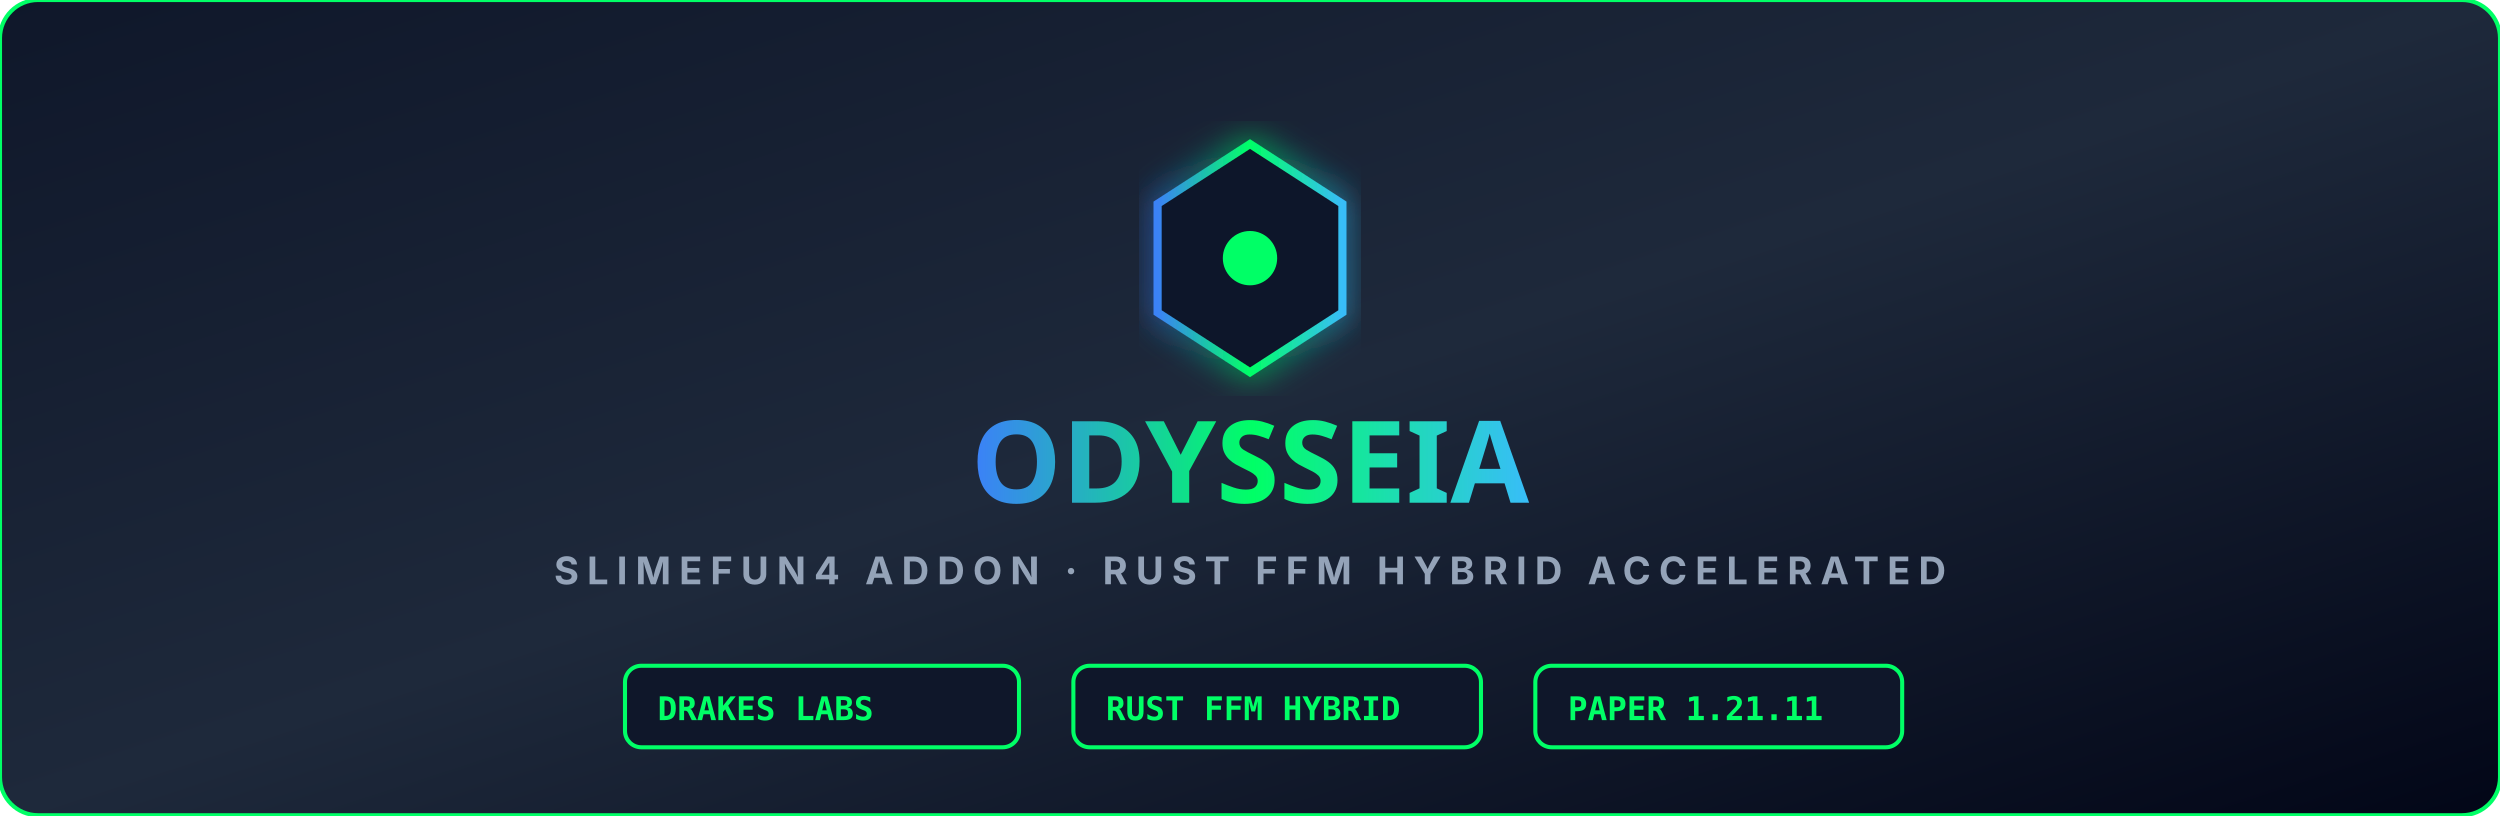
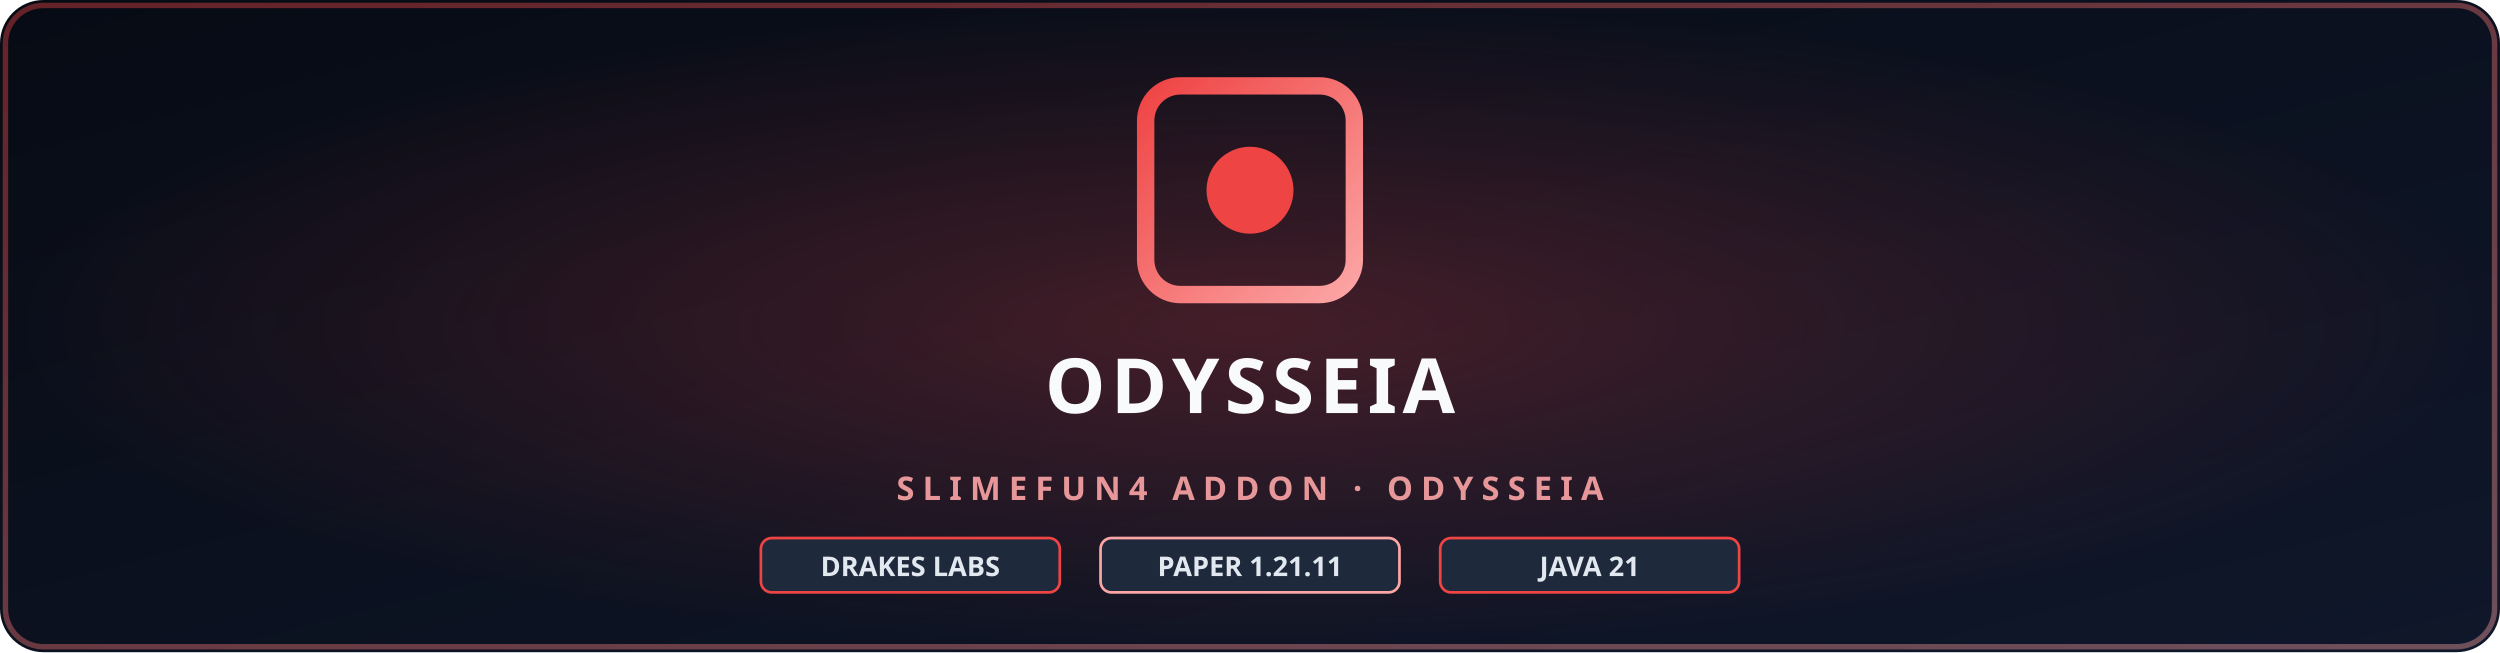
- <svg xmlns="http://www.w3.org/2000/svg" viewBox="0 0 920 300" width="920" height="300">
+ <svg xmlns="http://www.w3.org/2000/svg" viewBox="0 0 920 240" width="920" height="240" role="img" aria-label="Odysseia Banner">
  <defs>
-     <linearGradient id="bgG" x1="0%" y1="0%" x2="100%" y2="100%">
-       <stop offset="0%" stop-color="#0F172A" />
-       <stop offset="50%" stop-color="#1E293B" />
-       <stop offset="100%" stop-color="#020617" />
+     <linearGradient id="bFondo" x1="0" y1="0" x2="1" y2="1">
+       <stop offset="0%" stop-color="#070B14" />
+       <stop offset="100%" stop-color="#0F172A" />
    </linearGradient>
-     <linearGradient id="colorG" x1="0%" y1="0%" x2="100%" y2="0%">
-       <stop offset="0%" stop-color="#3B82F6" />
-       <stop offset="50%" stop-color="#00FF66" />
-       <stop offset="100%" stop-color="#38BDF8" />
+     <linearGradient id="acG" x1="0" y1="0" x2="1" y2="1">
+       <stop offset="0%" stop-color="#EF4444" />
+       <stop offset="100%" stop-color="#FCA5A5" />
    </linearGradient>
-     <filter id="glowF">
-       <feGaussianBlur stdDeviation="6" result="blur" />
-       <feMerge>
-         <feMergeNode in="blur" />
-         <feMergeNode in="SourceGraphic" />
-       </feMerge>
-     </filter>
+     <radialGradient id="bHalo" cx="50%" cy="50%" r="50%">
+       <stop offset="0%" stop-color="#EF4444" stop-opacity="0.25" />
+       <stop offset="100%" stop-color="#EF4444" stop-opacity="0" />
+     </radialGradient>
  </defs>
-   <style>
-     @keyframes pulseA {
-       0%, 100% { opacity: 0.85; filter: drop-shadow(0 0 15px rgba(0, 255, 102, 0.7)); }
-       50% { opacity: 1; filter: drop-shadow(0 0 30px rgba(56, 189, 248, 1)); }
-     }
-     .bg-a { fill: url(#bgG); }
-     .title-a { font-family: 'Outfit', 'Segoe UI', sans-serif; font-weight: 900; font-size: 42px; fill: url(#colorG); animation: pulseA 3.5s infinite ease-in-out; }
-     .sub-a { font-family: 'Inter', 'Segoe UI', sans-serif; font-weight: 700; font-size: 14px; fill: #94A3B8; letter-spacing: 3px; }
-     .badge-a { fill: #0F172A; stroke: #00FF66; stroke-width: 1.5; rx: 6px; }
-     .btext-a { font-family: 'JetBrains Mono', monospace; font-size: 12px; font-weight: 700; fill: #00FF66; }
-   </style>
-   <rect class="bg-a" width="920" height="300" rx="14" stroke="#00FF66" stroke-width="1.5" />
-   <g transform="translate(460, 95)">
-     <polygon points="0,-42 34,-20 34,20 0,42 -34,20 -34,-20" fill="#0F172A" stroke="url(#colorG)" stroke-width="3" filter="url(#glowF)" />
-     <circle cx="0" cy="0" r="10" fill="#00FF66" />
+   <rect width="920" height="240" rx="16" fill="url(#bFondo)" />
+   <rect width="920" height="240" rx="16" fill="url(#bHalo)" />
+   <rect x="2" y="2" width="916" height="236" rx="14" fill="none" stroke="url(#acG)" stroke-width="2" opacity="0.4" />
+   <g transform="translate(460,70) scale(1.6)">
+     <rect x="-24" y="-24" width="48" height="48" rx="8" fill="none" stroke="url(#acG)" stroke-width="4" />
+     <circle cx="0" cy="0" r="10" fill="#EF4444" />
  </g>
-   <text x="460" y="185" text-anchor="middle" class="title-a">ODYSSEIA</text>
-   <text x="460" y="215" text-anchor="middle" class="sub-a">SLIMEFUN4 ADDON · RUST FFM HYBRID ACCELERATED</text>
-   <g transform="translate(230, 245)">
-     <rect x="0" y="0" width="145" height="30" class="badge-a" />
-     <text x="12" y="20" class="btext-a">DRAKES LABS</text>
-     <rect x="165" y="0" width="150" height="30" class="badge-a" stroke="#FF4500" />
-     <text x="177" y="20" class="btext-a" fill="#FF7300">RUST FFM HYBRID</text>
-     <rect x="335" y="0" width="135" height="30" class="badge-a" stroke="#38BDF8" />
-     <text x="347" y="20" class="btext-a" fill="#38BDF8">PAPER 1.21.11</text>
+   <text x="460" y="152" text-anchor="middle" font-family="'Segoe UI', system-ui, -apple-system, sans-serif" font-weight="900" font-size="28" fill="#F8FAFC" letter-spacing="2">
+     ODYSSEIA
+   </text>
+   <text x="460" y="184" text-anchor="middle" font-family="'Segoe UI', system-ui, -apple-system, sans-serif" font-weight="700" font-size="12" fill="#FCA5A5" letter-spacing="3" opacity="0.9">
+     SLIMEFUN4 ADDON · ODYSSEIA
+   </text>
+   <g transform="translate(460, 210)">
+     <rect x="-180" y="-12" width="110" height="20" rx="4" fill="#1E293B" stroke="#EF4444" stroke-width="1" />
+     <text x="-125" y="2" text-anchor="middle" font-family="sans-serif" font-size="10" font-weight="700" fill="#E2E8F0">DRAKES LABS</text>
+     <rect x="-55" y="-12" width="110" height="20" rx="4" fill="#1E293B" stroke="#FCA5A5" stroke-width="1" />
+     <text x="0" y="2" text-anchor="middle" font-family="sans-serif" font-size="10" font-weight="700" fill="#E2E8F0">PAPER 1.21.11</text>
+     <rect x="70" y="-12" width="110" height="20" rx="4" fill="#1E293B" stroke="#EF4444" stroke-width="1" />
+     <text x="125" y="2" text-anchor="middle" font-family="sans-serif" font-size="10" font-weight="700" fill="#E2E8F0">JAVA 21</text>
  </g>
</svg>
